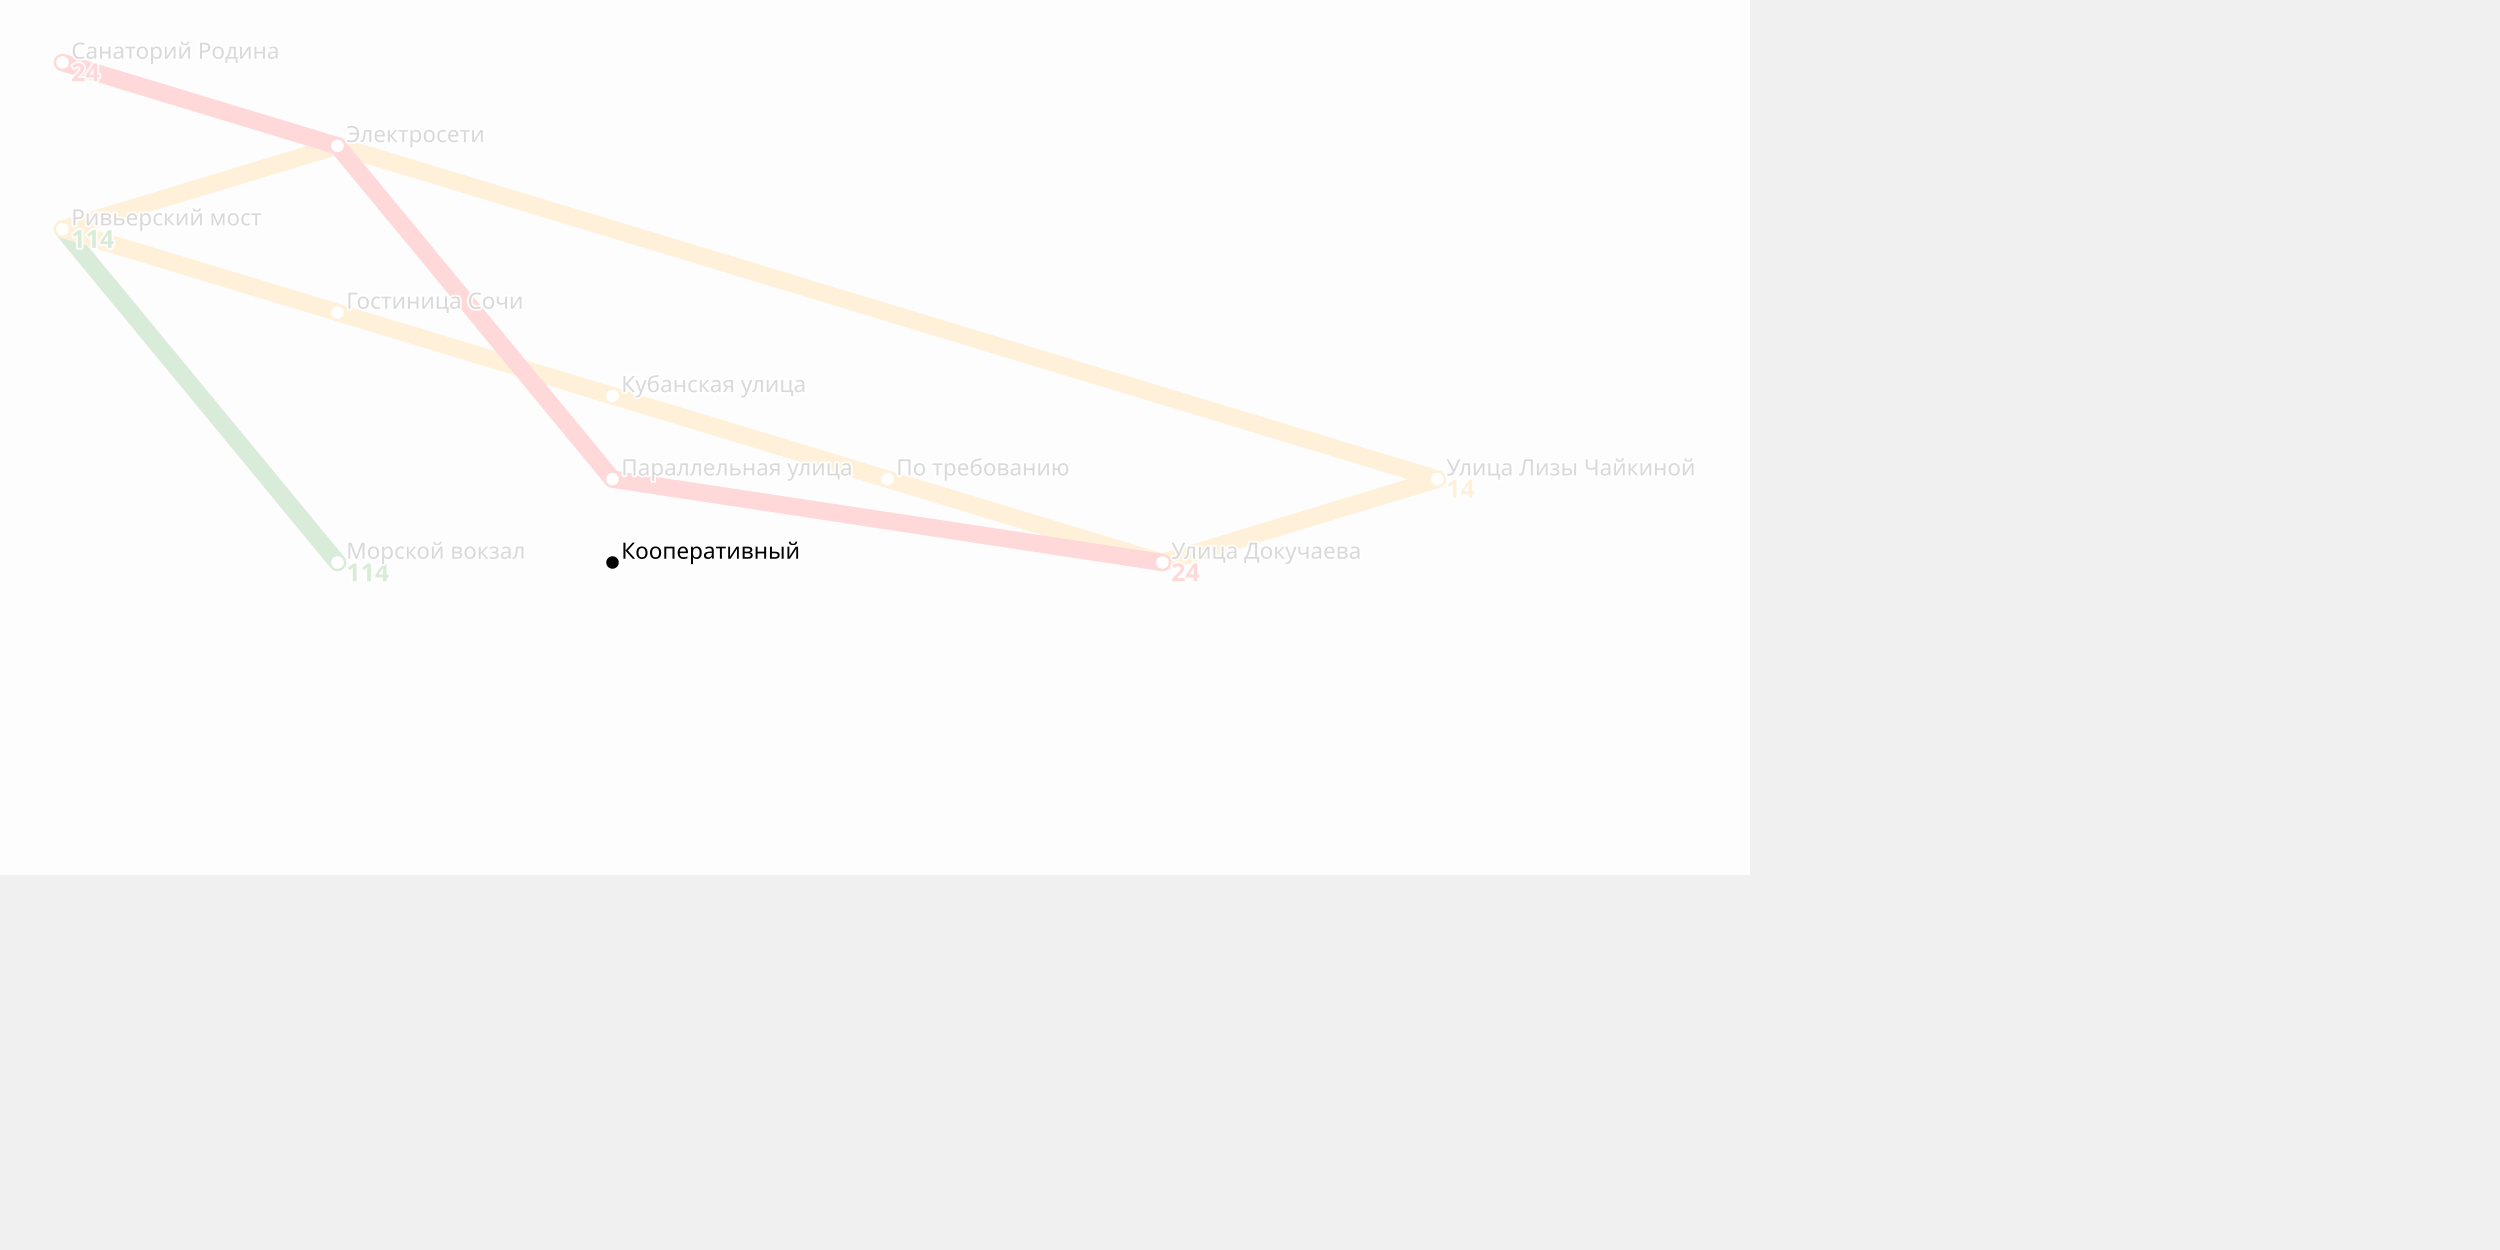
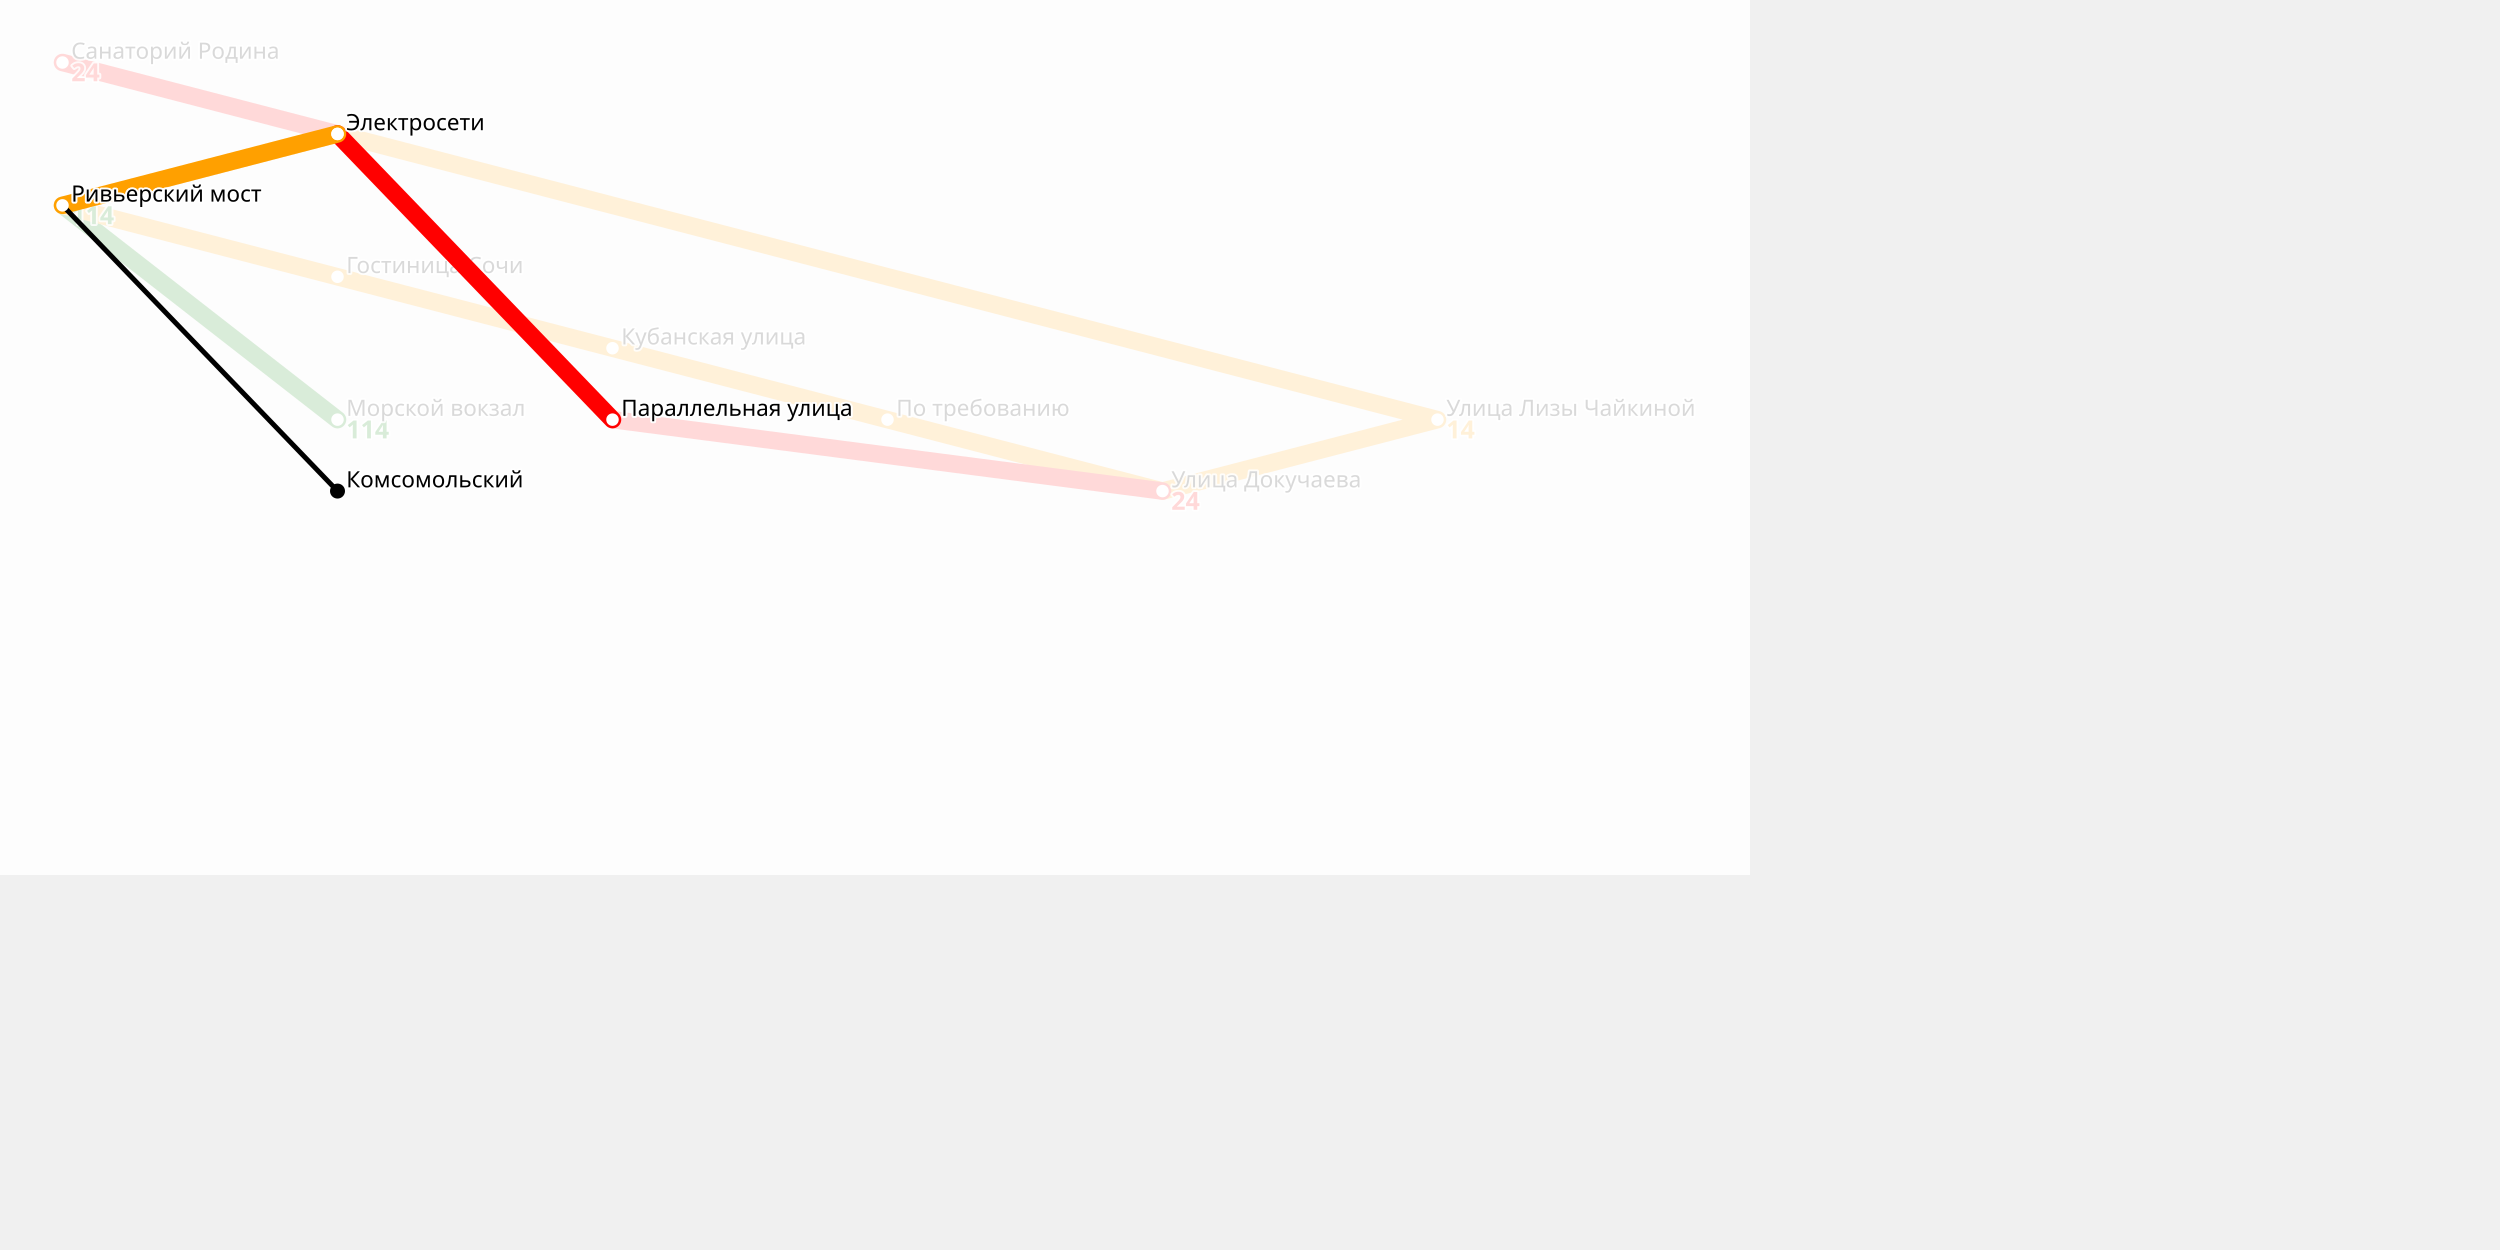
<svg xmlns="http://www.w3.org/2000/svg" version="1.1" width="2000" height="1000">
-   <polyline fill="none" stroke="green" stroke-width="14" stroke-linecap="round" stroke-linejoin="round" points="270,450 50,183.333 270,450 " />
-   <polyline fill="none" stroke="rgb(255,160,0)" stroke-width="14" stroke-linecap="round" stroke-linejoin="round" points="1150,383.333 270,116.667 50,183.333 270,250 490,316.667 710,383.333 930,450 1150,383.333 " />
-   <polyline fill="none" stroke="red" stroke-width="14" stroke-linecap="round" stroke-linejoin="round" points="930,450 490,383.333 270,116.667 50,50 270,116.667 490,383.333 930,450 " />
-   <text fill="rgba(255,255,255,0.85)" stroke="rgba(255,255,255,0.85)" stroke-width="3" stroke-linecap="round" stroke-linejoin="round" x="270" y="450" dx="7" dy="15" font-size="20" font-family="Verdana" font-weight="bold">114</text>
-   <text fill="green" stroke="none" stroke-width="1" x="270" y="450" dx="7" dy="15" font-size="20" font-family="Verdana" font-weight="bold">114</text>
-   <text fill="rgba(255,255,255,0.85)" stroke="rgba(255,255,255,0.85)" stroke-width="3" stroke-linecap="round" stroke-linejoin="round" x="50" y="183.333" dx="7" dy="15" font-size="20" font-family="Verdana" font-weight="bold">114</text>
-   <text fill="green" stroke="none" stroke-width="1" x="50" y="183.333" dx="7" dy="15" font-size="20" font-family="Verdana" font-weight="bold">114</text>
-   <text fill="rgba(255,255,255,0.85)" stroke="rgba(255,255,255,0.85)" stroke-width="3" stroke-linecap="round" stroke-linejoin="round" x="1150" y="383.333" dx="7" dy="15" font-size="20" font-family="Verdana" font-weight="bold">14</text>
-   <text fill="rgb(255,160,0)" stroke="none" stroke-width="1" x="1150" y="383.333" dx="7" dy="15" font-size="20" font-family="Verdana" font-weight="bold">14</text>
-   <text fill="rgba(255,255,255,0.85)" stroke="rgba(255,255,255,0.85)" stroke-width="3" stroke-linecap="round" stroke-linejoin="round" x="930" y="450" dx="7" dy="15" font-size="20" font-family="Verdana" font-weight="bold">24</text>
-   <text fill="red" stroke="none" stroke-width="1" x="930" y="450" dx="7" dy="15" font-size="20" font-family="Verdana" font-weight="bold">24</text>
+   <polyline fill="none" stroke="green" stroke-width="14" stroke-linecap="round" stroke-linejoin="round" points="270,335.714 50,164.286 270,335.714 " />
+   <polyline fill="none" stroke="rgb(255,160,0)" stroke-width="14" stroke-linecap="round" stroke-linejoin="round" points="1150,335.714 270,107.143 50,164.286 270,221.429 490,278.571 710,335.714 930,392.857 1150,335.714 " />
+   <polyline fill="none" stroke="red" stroke-width="14" stroke-linecap="round" stroke-linejoin="round" points="930,392.857 490,335.714 270,107.143 50,50 270,107.143 490,335.714 930,392.857 " />
+   <text fill="rgba(255,255,255,0.85)" stroke="rgba(255,255,255,0.85)" stroke-width="3" stroke-linecap="round" stroke-linejoin="round" x="270" y="335.714" dx="7" dy="15" font-size="20" font-family="Verdana" font-weight="bold">114</text>
+   <text fill="green" stroke="none" stroke-width="1" x="270" y="335.714" dx="7" dy="15" font-size="20" font-family="Verdana" font-weight="bold">114</text>
+   <text fill="rgba(255,255,255,0.85)" stroke="rgba(255,255,255,0.85)" stroke-width="3" stroke-linecap="round" stroke-linejoin="round" x="50" y="164.286" dx="7" dy="15" font-size="20" font-family="Verdana" font-weight="bold">114</text>
+   <text fill="green" stroke="none" stroke-width="1" x="50" y="164.286" dx="7" dy="15" font-size="20" font-family="Verdana" font-weight="bold">114</text>
+   <text fill="rgba(255,255,255,0.85)" stroke="rgba(255,255,255,0.85)" stroke-width="3" stroke-linecap="round" stroke-linejoin="round" x="1150" y="335.714" dx="7" dy="15" font-size="20" font-family="Verdana" font-weight="bold">14</text>
+   <text fill="rgb(255,160,0)" stroke="none" stroke-width="1" x="1150" y="335.714" dx="7" dy="15" font-size="20" font-family="Verdana" font-weight="bold">14</text>
+   <text fill="rgba(255,255,255,0.85)" stroke="rgba(255,255,255,0.85)" stroke-width="3" stroke-linecap="round" stroke-linejoin="round" x="930" y="392.857" dx="7" dy="15" font-size="20" font-family="Verdana" font-weight="bold">24</text>
+   <text fill="red" stroke="none" stroke-width="1" x="930" y="392.857" dx="7" dy="15" font-size="20" font-family="Verdana" font-weight="bold">24</text>
  <text fill="rgba(255,255,255,0.85)" stroke="rgba(255,255,255,0.85)" stroke-width="3" stroke-linecap="round" stroke-linejoin="round" x="50" y="50" dx="7" dy="15" font-size="20" font-family="Verdana" font-weight="bold">24</text>
  <text fill="red" stroke="none" stroke-width="1" x="50" y="50" dx="7" dy="15" font-size="20" font-family="Verdana" font-weight="bold">24</text>
-   <circle fill="white" stroke="none" stroke-width="1" cx="270" cy="250" r="5" />
-   <circle fill="white" stroke="none" stroke-width="1" cx="490" cy="316.667" r="5" />
-   <circle fill="white" stroke="none" stroke-width="1" cx="270" cy="450" r="5" />
-   <circle fill="white" stroke="none" stroke-width="1" cx="490" cy="383.333" r="5" />
-   <circle fill="white" stroke="none" stroke-width="1" cx="710" cy="383.333" r="5" />
-   <circle fill="white" stroke="none" stroke-width="1" cx="50" cy="183.333" r="5" />
+   <circle fill="white" stroke="none" stroke-width="1" cx="270" cy="221.429" r="5" />
+   <circle fill="white" stroke="none" stroke-width="1" cx="490" cy="278.571" r="5" />
+   <circle fill="white" stroke="none" stroke-width="1" cx="270" cy="335.714" r="5" />
+   <circle fill="white" stroke="none" stroke-width="1" cx="490" cy="335.714" r="5" />
+   <circle fill="white" stroke="none" stroke-width="1" cx="710" cy="335.714" r="5" />
+   <circle fill="white" stroke="none" stroke-width="1" cx="50" cy="164.286" r="5" />
  <circle fill="white" stroke="none" stroke-width="1" cx="50" cy="50" r="5" />
-   <circle fill="white" stroke="none" stroke-width="1" cx="930" cy="450" r="5" />
-   <circle fill="white" stroke="none" stroke-width="1" cx="1150" cy="383.333" r="5" />
-   <circle fill="white" stroke="none" stroke-width="1" cx="270" cy="116.667" r="5" />
-   <text fill="rgba(255,255,255,0.85)" stroke="rgba(255,255,255,0.85)" stroke-width="3" stroke-linecap="round" stroke-linejoin="round" x="270" y="250" dx="7" dy="-3" font-size="18" font-family="Verdana">Гостиница Сочи</text>
-   <text fill="black" stroke="none" stroke-width="1" x="270" y="250" dx="7" dy="-3" font-size="18" font-family="Verdana">Гостиница Сочи</text>
-   <text fill="rgba(255,255,255,0.85)" stroke="rgba(255,255,255,0.85)" stroke-width="3" stroke-linecap="round" stroke-linejoin="round" x="490" y="316.667" dx="7" dy="-3" font-size="18" font-family="Verdana">Кубанская улица</text>
-   <text fill="black" stroke="none" stroke-width="1" x="490" y="316.667" dx="7" dy="-3" font-size="18" font-family="Verdana">Кубанская улица</text>
-   <text fill="rgba(255,255,255,0.85)" stroke="rgba(255,255,255,0.85)" stroke-width="3" stroke-linecap="round" stroke-linejoin="round" x="270" y="450" dx="7" dy="-3" font-size="18" font-family="Verdana">Морской вокзал</text>
-   <text fill="black" stroke="none" stroke-width="1" x="270" y="450" dx="7" dy="-3" font-size="18" font-family="Verdana">Морской вокзал</text>
-   <text fill="rgba(255,255,255,0.85)" stroke="rgba(255,255,255,0.85)" stroke-width="3" stroke-linecap="round" stroke-linejoin="round" x="490" y="383.333" dx="7" dy="-3" font-size="18" font-family="Verdana">Параллельная улица</text>
-   <text fill="black" stroke="none" stroke-width="1" x="490" y="383.333" dx="7" dy="-3" font-size="18" font-family="Verdana">Параллельная улица</text>
-   <text fill="rgba(255,255,255,0.85)" stroke="rgba(255,255,255,0.85)" stroke-width="3" stroke-linecap="round" stroke-linejoin="round" x="710" y="383.333" dx="7" dy="-3" font-size="18" font-family="Verdana">По требованию</text>
-   <text fill="black" stroke="none" stroke-width="1" x="710" y="383.333" dx="7" dy="-3" font-size="18" font-family="Verdana">По требованию</text>
-   <text fill="rgba(255,255,255,0.85)" stroke="rgba(255,255,255,0.85)" stroke-width="3" stroke-linecap="round" stroke-linejoin="round" x="50" y="183.333" dx="7" dy="-3" font-size="18" font-family="Verdana">Ривьерский мост</text>
-   <text fill="black" stroke="none" stroke-width="1" x="50" y="183.333" dx="7" dy="-3" font-size="18" font-family="Verdana">Ривьерский мост</text>
+   <circle fill="white" stroke="none" stroke-width="1" cx="930" cy="392.857" r="5" />
+   <circle fill="white" stroke="none" stroke-width="1" cx="1150" cy="335.714" r="5" />
+   <circle fill="white" stroke="none" stroke-width="1" cx="270" cy="107.143" r="5" />
+   <text fill="rgba(255,255,255,0.85)" stroke="rgba(255,255,255,0.85)" stroke-width="3" stroke-linecap="round" stroke-linejoin="round" x="270" y="221.429" dx="7" dy="-3" font-size="18" font-family="Verdana">Гостиница Сочи</text>
+   <text fill="black" stroke="none" stroke-width="1" x="270" y="221.429" dx="7" dy="-3" font-size="18" font-family="Verdana">Гостиница Сочи</text>
+   <text fill="rgba(255,255,255,0.85)" stroke="rgba(255,255,255,0.85)" stroke-width="3" stroke-linecap="round" stroke-linejoin="round" x="490" y="278.571" dx="7" dy="-3" font-size="18" font-family="Verdana">Кубанская улица</text>
+   <text fill="black" stroke="none" stroke-width="1" x="490" y="278.571" dx="7" dy="-3" font-size="18" font-family="Verdana">Кубанская улица</text>
+   <text fill="rgba(255,255,255,0.85)" stroke="rgba(255,255,255,0.85)" stroke-width="3" stroke-linecap="round" stroke-linejoin="round" x="270" y="335.714" dx="7" dy="-3" font-size="18" font-family="Verdana">Морской вокзал</text>
+   <text fill="black" stroke="none" stroke-width="1" x="270" y="335.714" dx="7" dy="-3" font-size="18" font-family="Verdana">Морской вокзал</text>
+   <text fill="rgba(255,255,255,0.85)" stroke="rgba(255,255,255,0.85)" stroke-width="3" stroke-linecap="round" stroke-linejoin="round" x="490" y="335.714" dx="7" dy="-3" font-size="18" font-family="Verdana">Параллельная улица</text>
+   <text fill="black" stroke="none" stroke-width="1" x="490" y="335.714" dx="7" dy="-3" font-size="18" font-family="Verdana">Параллельная улица</text>
+   <text fill="rgba(255,255,255,0.85)" stroke="rgba(255,255,255,0.85)" stroke-width="3" stroke-linecap="round" stroke-linejoin="round" x="710" y="335.714" dx="7" dy="-3" font-size="18" font-family="Verdana">По требованию</text>
+   <text fill="black" stroke="none" stroke-width="1" x="710" y="335.714" dx="7" dy="-3" font-size="18" font-family="Verdana">По требованию</text>
+   <text fill="rgba(255,255,255,0.85)" stroke="rgba(255,255,255,0.85)" stroke-width="3" stroke-linecap="round" stroke-linejoin="round" x="50" y="164.286" dx="7" dy="-3" font-size="18" font-family="Verdana">Ривьерский мост</text>
+   <text fill="black" stroke="none" stroke-width="1" x="50" y="164.286" dx="7" dy="-3" font-size="18" font-family="Verdana">Ривьерский мост</text>
  <text fill="rgba(255,255,255,0.85)" stroke="rgba(255,255,255,0.85)" stroke-width="3" stroke-linecap="round" stroke-linejoin="round" x="50" y="50" dx="7" dy="-3" font-size="18" font-family="Verdana">Санаторий Родина</text>
  <text fill="black" stroke="none" stroke-width="1" x="50" y="50" dx="7" dy="-3" font-size="18" font-family="Verdana">Санаторий Родина</text>
-   <text fill="rgba(255,255,255,0.85)" stroke="rgba(255,255,255,0.85)" stroke-width="3" stroke-linecap="round" stroke-linejoin="round" x="930" y="450" dx="7" dy="-3" font-size="18" font-family="Verdana">Улица Докучаева</text>
-   <text fill="black" stroke="none" stroke-width="1" x="930" y="450" dx="7" dy="-3" font-size="18" font-family="Verdana">Улица Докучаева</text>
-   <text fill="rgba(255,255,255,0.85)" stroke="rgba(255,255,255,0.85)" stroke-width="3" stroke-linecap="round" stroke-linejoin="round" x="1150" y="383.333" dx="7" dy="-3" font-size="18" font-family="Verdana">Улица Лизы Чайкиной</text>
-   <text fill="black" stroke="none" stroke-width="1" x="1150" y="383.333" dx="7" dy="-3" font-size="18" font-family="Verdana">Улица Лизы Чайкиной</text>
-   <text fill="rgba(255,255,255,0.85)" stroke="rgba(255,255,255,0.85)" stroke-width="3" stroke-linecap="round" stroke-linejoin="round" x="270" y="116.667" dx="7" dy="-3" font-size="18" font-family="Verdana">Электросети</text>
-   <text fill="black" stroke="none" stroke-width="1" x="270" y="116.667" dx="7" dy="-3" font-size="18" font-family="Verdana">Электросети</text>
+   <text fill="rgba(255,255,255,0.85)" stroke="rgba(255,255,255,0.85)" stroke-width="3" stroke-linecap="round" stroke-linejoin="round" x="930" y="392.857" dx="7" dy="-3" font-size="18" font-family="Verdana">Улица Докучаева</text>
+   <text fill="black" stroke="none" stroke-width="1" x="930" y="392.857" dx="7" dy="-3" font-size="18" font-family="Verdana">Улица Докучаева</text>
+   <text fill="rgba(255,255,255,0.85)" stroke="rgba(255,255,255,0.85)" stroke-width="3" stroke-linecap="round" stroke-linejoin="round" x="1150" y="335.714" dx="7" dy="-3" font-size="18" font-family="Verdana">Улица Лизы Чайкиной</text>
+   <text fill="black" stroke="none" stroke-width="1" x="1150" y="335.714" dx="7" dy="-3" font-size="18" font-family="Verdana">Улица Лизы Чайкиной</text>
+   <text fill="rgba(255,255,255,0.85)" stroke="rgba(255,255,255,0.85)" stroke-width="3" stroke-linecap="round" stroke-linejoin="round" x="270" y="107.143" dx="7" dy="-3" font-size="18" font-family="Verdana">Электросети</text>
+   <text fill="black" stroke="none" stroke-width="1" x="270" y="107.143" dx="7" dy="-3" font-size="18" font-family="Verdana">Электросети</text>
  <rect fill="rgba(255,255,255,0.85)" stroke="none" stroke-width="1" x="-200" y="-200" height="900" width="1600" />
-   <circle fill="black" stroke="none" stroke-width="1" cx="490" cy="450" r="5" />
-   <text fill="rgba(255,255,255,0.85)" stroke="rgba(255,255,255,0.85)" stroke-width="3" stroke-linecap="round" stroke-linejoin="round" x="490" y="450" dx="7" dy="-3" font-size="18" font-family="Verdana">Кооперативный</text>
-   <text fill="black" stroke="none" stroke-width="1" x="490" y="450" dx="7" dy="-3" font-size="18" font-family="Verdana">Кооперативный</text>
+   <polyline fill="none" stroke="red" stroke-width="14" stroke-linecap="round" stroke-linejoin="round" points="490,335.714 270,107.143 " />
+   <polyline fill="none" stroke="rgb(255,160,0)" stroke-width="14" stroke-linecap="round" stroke-linejoin="round" points="270,107.143 50,164.286 " />
+   <polyline fill="none" stroke="black" stroke-width="4" stroke-linecap="round" stroke-linejoin="round" points="270,392.857 50,164.286 " />
+   <circle fill="white" stroke="none" stroke-width="1" cx="490" cy="335.714" r="5" />
+   <circle fill="white" stroke="none" stroke-width="1" cx="270" cy="107.143" r="5" />
+   <circle fill="white" stroke="none" stroke-width="1" cx="270" cy="107.143" r="5" />
+   <circle fill="white" stroke="none" stroke-width="1" cx="50" cy="164.286" r="5" />
+   <circle fill="black" stroke="none" stroke-width="1" cx="270" cy="392.857" r="6" />
+   <text fill="rgba(255,255,255,0.85)" stroke="rgba(255,255,255,0.85)" stroke-width="3" stroke-linecap="round" stroke-linejoin="round" x="490" y="335.714" dx="7" dy="-3" font-size="18" font-family="Verdana">Параллельная улица</text>
+   <text fill="black" stroke="none" stroke-width="1" x="490" y="335.714" dx="7" dy="-3" font-size="18" font-family="Verdana">Параллельная улица</text>
+   <text fill="rgba(255,255,255,0.85)" stroke="rgba(255,255,255,0.85)" stroke-width="3" stroke-linecap="round" stroke-linejoin="round" x="270" y="107.143" dx="7" dy="-3" font-size="18" font-family="Verdana">Электросети</text>
+   <text fill="black" stroke="none" stroke-width="1" x="270" y="107.143" dx="7" dy="-3" font-size="18" font-family="Verdana">Электросети</text>
+   <text fill="rgba(255,255,255,0.85)" stroke="rgba(255,255,255,0.85)" stroke-width="3" stroke-linecap="round" stroke-linejoin="round" x="50" y="164.286" dx="7" dy="-3" font-size="18" font-family="Verdana">Ривьерский мост</text>
+   <text fill="black" stroke="none" stroke-width="1" x="50" y="164.286" dx="7" dy="-3" font-size="18" font-family="Verdana">Ривьерский мост</text>
+   <text fill="rgba(255,255,255,0.85)" stroke="rgba(255,255,255,0.85)" stroke-width="3" stroke-linecap="round" stroke-linejoin="round" x="50" y="164.286" dx="7" dy="-3" font-size="18" font-family="Verdana">Ривьерский мост</text>
+   <text fill="black" stroke="none" stroke-width="1" x="50" y="164.286" dx="7" dy="-3" font-size="18" font-family="Verdana">Ривьерский мост</text>
+   <text fill="rgba(255,255,255,0.85)" stroke="rgba(255,255,255,0.85)" stroke-width="3" stroke-linecap="round" stroke-linejoin="round" x="270" y="392.857" dx="7" dy="-3" font-size="18" font-family="Verdana">Комсомольский</text>
+   <text fill="black" stroke="none" stroke-width="1" x="270" y="392.857" dx="7" dy="-3" font-size="18" font-family="Verdana">Комсомольский</text>
</svg>
